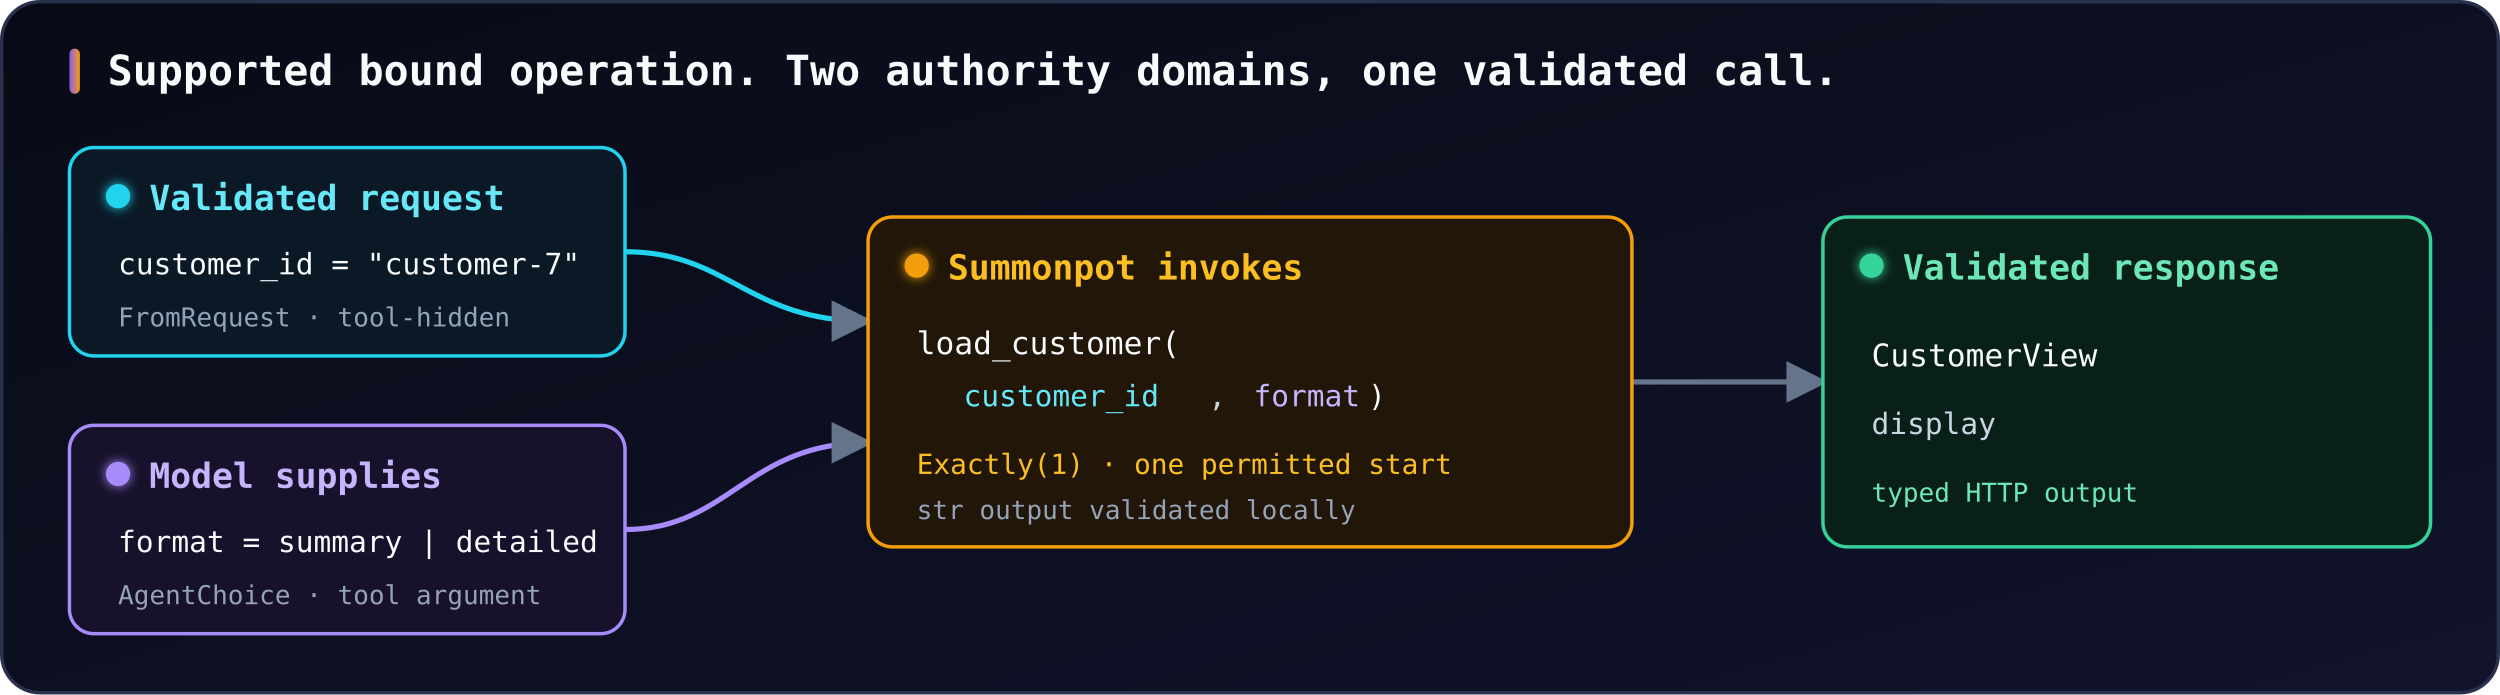
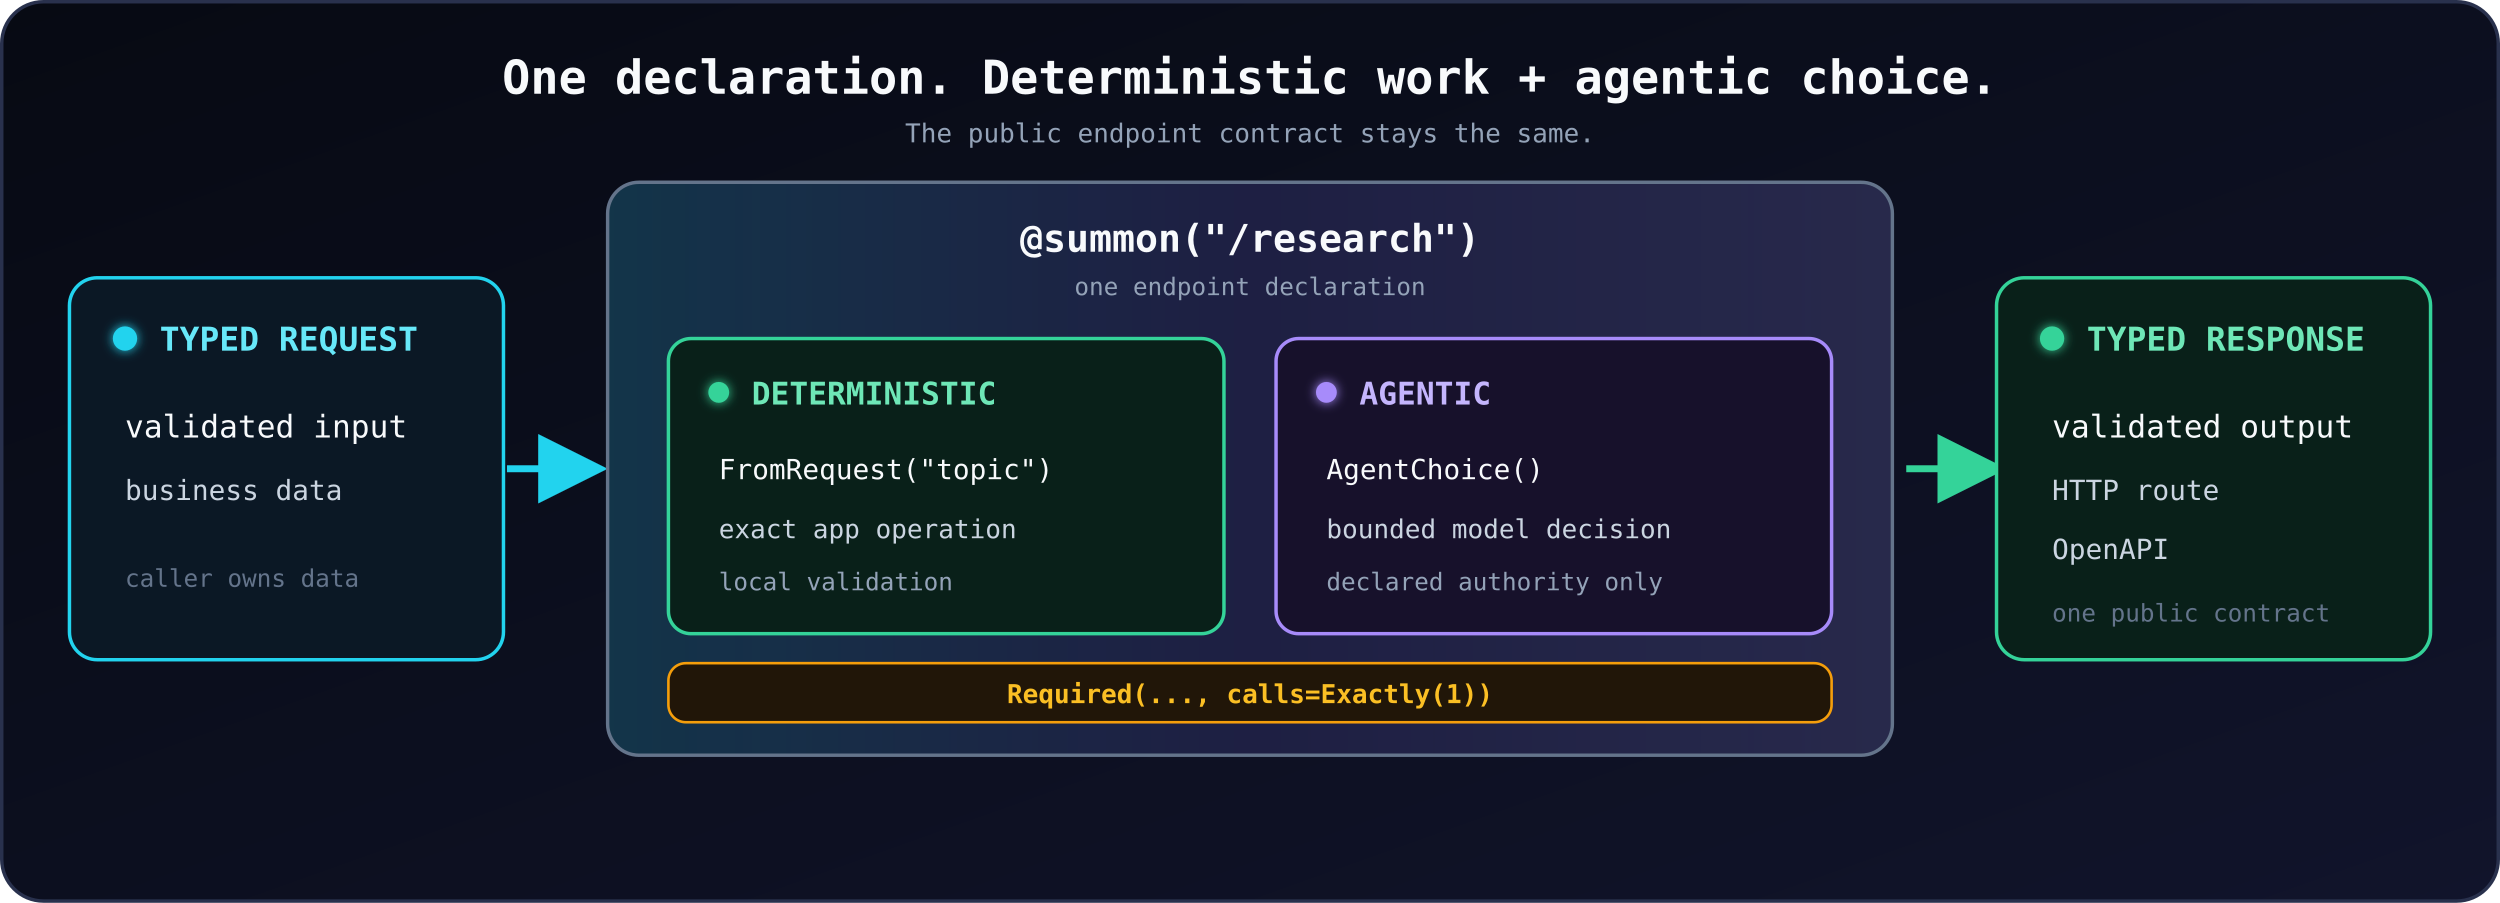
- <svg xmlns="http://www.w3.org/2000/svg" width="1440" height="400" viewBox="0 0 1440 400" role="img" aria-labelledby="title desc">
+ <svg xmlns="http://www.w3.org/2000/svg" width="1440" height="520" viewBox="0 0 1440 520" role="img" aria-labelledby="title desc">
  <defs>
    <linearGradient id="background" x1="0" y1="0" x2="1" y2="1">
-       <stop offset="0" stop-color="#080b16" />
+       <stop offset="0" stop-color="#070a13" />
      <stop offset="1" stop-color="#11142b" />
    </linearGradient>
-     <linearGradient id="accent" x1="0" y1="0" x2="1" y2="0">
-       <stop offset="0" stop-color="#8b5cf6" />
-       <stop offset="1" stop-color="#f59e0b" />
+     <linearGradient id="declaration" x1="0" y1="0" x2="1" y2="0">
+       <stop offset="0" stop-color="#22d3ee" stop-opacity="0.16" />
+       <stop offset="0.5" stop-color="#8b5cf6" stop-opacity="0.12" />
+       <stop offset="1" stop-color="#a78bfa" stop-opacity="0.16" />
    </linearGradient>
-     <filter id="glow" x="-50%" y="-50%" width="200%" height="200%">
+     <filter id="glow" x="-80%" y="-80%" width="260%" height="260%">
      <feGaussianBlur stdDeviation="3" result="blur" />
      <feMerge>
        <feMergeNode in="blur" />
        <feMergeNode in="SourceGraphic" />
      </feMerge>
    </filter>
-     <marker id="arrow" markerWidth="8" markerHeight="8" refX="7" refY="4" orient="auto">
-       <path d="M0,0 L8,4 L0,8 Z" fill="#64748b" />
+     <marker id="arrow-cyan" markerWidth="10" markerHeight="10" refX="8" refY="5" orient="auto">
+       <path d="M0,0 L10,5 L0,10 Z" fill="#22d3ee" />
+     </marker>
+     <marker id="arrow-green" markerWidth="10" markerHeight="10" refX="8" refY="5" orient="auto">
+       <path d="M0,0 L10,5 L0,10 Z" fill="#34d399" />
    </marker>
  </defs>
-   <rect x="1" y="1" width="1438" height="398" rx="22" fill="url(#background)" stroke="#29314d" stroke-width="2" />
-   <rect x="40" y="28" width="6" height="26" rx="3" fill="url(#accent)" />
-   <text x="62" y="49" fill="#f8fafc" font-family="ui-monospace, SFMono-Regular, Menlo, Consolas, monospace" font-size="24" font-weight="700">Supported bound operation. Two authority domains, one validated call.</text>
-   <path d="M360 145 C420 145 430 185 500 185" fill="none" stroke="#22d3ee" stroke-width="3" marker-end="url(#arrow)" />
-   <path d="M360 305 C420 305 430 255 500 255" fill="none" stroke="#a78bfa" stroke-width="3" marker-end="url(#arrow)" />
-   <path d="M940 220 H1050" stroke="#64748b" stroke-width="3" marker-end="url(#arrow)" />
+   <rect x="1" y="1" width="1438" height="518" rx="24" fill="url(#background)" stroke="#29314d" stroke-width="2" />
+   <path d="M292 270 H342" fill="none" stroke="#22d3ee" stroke-width="4" marker-end="url(#arrow-cyan)" />
+   <path d="M1098 270 H1148" fill="none" stroke="#34d399" stroke-width="4" marker-end="url(#arrow-green)" />
+   <text x="720" y="54" text-anchor="middle" fill="#f8fafc" font-family="ui-monospace, SFMono-Regular, Menlo, Consolas, monospace" font-size="27" font-weight="700">One declaration. Deterministic work + agentic choice.</text>
+   <text x="720" y="82" text-anchor="middle" fill="#94a3b8" font-family="ui-monospace, SFMono-Regular, Menlo, Consolas, monospace" font-size="15">The public endpoint contract stays the same.</text>
  <g>
-     <rect x="40" y="85" width="320" height="120" rx="14" fill="#0b1825" stroke="#22d3ee" stroke-width="2" />
-     <circle cx="68" cy="113" r="7" fill="#22d3ee" filter="url(#glow)" />
-     <text x="86" y="121" fill="#67e8f9" font-family="ui-monospace, SFMono-Regular, Menlo, Consolas, monospace" font-size="20" font-weight="700">Validated request</text>
-     <text x="68" y="158" fill="#f8fafc" font-family="ui-monospace, SFMono-Regular, Menlo, Consolas, monospace" font-size="17">customer_id = "customer-7"</text>
-     <text x="68" y="188" fill="#94a3b8" font-family="ui-monospace, SFMono-Regular, Menlo, Consolas, monospace" font-size="15">FromRequest · tool-hidden</text>
+     <rect x="40" y="160" width="250" height="220" rx="16" fill="#0b1825" stroke="#22d3ee" stroke-width="2" />
+     <circle cx="72" cy="195" r="7" fill="#22d3ee" filter="url(#glow)" />
+     <text x="92" y="202" fill="#67e8f9" font-family="ui-monospace, SFMono-Regular, Menlo, Consolas, monospace" font-size="19" font-weight="700">TYPED REQUEST</text>
+     <text x="72" y="252" fill="#f8fafc" font-family="ui-monospace, SFMono-Regular, Menlo, Consolas, monospace" font-size="18">validated input</text>
+     <text x="72" y="288" fill="#cbd5e1" font-family="ui-monospace, SFMono-Regular, Menlo, Consolas, monospace" font-size="16">business data</text>
+     <text x="72" y="338" fill="#64748b" font-family="ui-monospace, SFMono-Regular, Menlo, Consolas, monospace" font-size="14">caller owns data</text>
  </g>
  <g>
-     <rect x="40" y="245" width="320" height="120" rx="14" fill="#17112b" stroke="#a78bfa" stroke-width="2" />
-     <circle cx="68" cy="273" r="7" fill="#a78bfa" filter="url(#glow)" />
-     <text x="86" y="281" fill="#c4b5fd" font-family="ui-monospace, SFMono-Regular, Menlo, Consolas, monospace" font-size="20" font-weight="700">Model supplies</text>
-     <text x="68" y="318" fill="#f8fafc" font-family="ui-monospace, SFMono-Regular, Menlo, Consolas, monospace" font-size="17">format = summary | detailed</text>
-     <text x="68" y="348" fill="#94a3b8" font-family="ui-monospace, SFMono-Regular, Menlo, Consolas, monospace" font-size="15">AgentChoice · tool argument</text>
+     <rect x="350" y="105" width="740" height="330" rx="18" fill="#0f172a" stroke="#64748b" stroke-width="2" />
+     <rect x="351" y="106" width="738" height="328" rx="17" fill="url(#declaration)" />
+     <text x="720" y="145" text-anchor="middle" fill="#f8fafc" font-family="ui-monospace, SFMono-Regular, Menlo, Consolas, monospace" font-size="22" font-weight="700">@summon("/research")</text>
+     <text x="720" y="170" text-anchor="middle" fill="#94a3b8" font-family="ui-monospace, SFMono-Regular, Menlo, Consolas, monospace" font-size="14">one endpoint declaration</text>
+     <rect x="385" y="195" width="320" height="170" rx="13" fill="#092019" stroke="#34d399" stroke-width="2" />
+     <circle cx="414" cy="226" r="6" fill="#34d399" filter="url(#glow)" />
+     <text x="433" y="233" fill="#6ee7b7" font-family="ui-monospace, SFMono-Regular, Menlo, Consolas, monospace" font-size="18" font-weight="700">DETERMINISTIC</text>
+     <text x="414" y="276" fill="#f8fafc" font-family="ui-monospace, SFMono-Regular, Menlo, Consolas, monospace" font-size="16">FromRequest("topic")</text>
+     <text x="414" y="310" fill="#cbd5e1" font-family="ui-monospace, SFMono-Regular, Menlo, Consolas, monospace" font-size="15">exact app operation</text>
+     <text x="414" y="340" fill="#94a3b8" font-family="ui-monospace, SFMono-Regular, Menlo, Consolas, monospace" font-size="14">local validation</text>
+     <rect x="735" y="195" width="320" height="170" rx="13" fill="#17112b" stroke="#a78bfa" stroke-width="2" />
+     <circle cx="764" cy="226" r="6" fill="#a78bfa" filter="url(#glow)" />
+     <text x="783" y="233" fill="#c4b5fd" font-family="ui-monospace, SFMono-Regular, Menlo, Consolas, monospace" font-size="18" font-weight="700">AGENTIC</text>
+     <text x="764" y="276" fill="#f8fafc" font-family="ui-monospace, SFMono-Regular, Menlo, Consolas, monospace" font-size="16">AgentChoice()</text>
+     <text x="764" y="310" fill="#cbd5e1" font-family="ui-monospace, SFMono-Regular, Menlo, Consolas, monospace" font-size="15">bounded model decision</text>
+     <text x="764" y="340" fill="#94a3b8" font-family="ui-monospace, SFMono-Regular, Menlo, Consolas, monospace" font-size="14">declared authority only</text>
+     <rect x="385" y="382" width="670" height="34" rx="10" fill="#211608" stroke="#f59e0b" stroke-width="1.5" />
+     <text x="720" y="405" text-anchor="middle" fill="#fbbf24" font-family="ui-monospace, SFMono-Regular, Menlo, Consolas, monospace" font-size="15" font-weight="700">Required(..., calls=Exactly(1))</text>
  </g>
  <g>
-     <rect x="500" y="125" width="440" height="190" rx="14" fill="#211608" stroke="#f59e0b" stroke-width="2" />
-     <circle cx="528" cy="153" r="7" fill="#f59e0b" filter="url(#glow)" />
-     <text x="546" y="161" fill="#fbbf24" font-family="ui-monospace, SFMono-Regular, Menlo, Consolas, monospace" font-size="20" font-weight="700">Summonpot invokes</text>
-     <text x="528" y="204" fill="#f8fafc" font-family="ui-monospace, SFMono-Regular, Menlo, Consolas, monospace" font-size="18">load_customer(</text>
-     <text x="555" y="234" fill="#67e8f9" font-family="ui-monospace, SFMono-Regular, Menlo, Consolas, monospace" font-size="17">customer_id</text>
-     <text x="696" y="234" fill="#cbd5e1" font-family="ui-monospace, SFMono-Regular, Menlo, Consolas, monospace" font-size="17">,</text>
-     <text x="722" y="234" fill="#c4b5fd" font-family="ui-monospace, SFMono-Regular, Menlo, Consolas, monospace" font-size="17">format</text>
-     <text x="788" y="234" fill="#f8fafc" font-family="ui-monospace, SFMono-Regular, Menlo, Consolas, monospace" font-size="17">)</text>
-     <text x="528" y="273" fill="#fbbf24" font-family="ui-monospace, SFMono-Regular, Menlo, Consolas, monospace" font-size="16">Exactly(1) · one permitted start</text>
-     <text x="528" y="299" fill="#94a3b8" font-family="ui-monospace, SFMono-Regular, Menlo, Consolas, monospace" font-size="15">str output validated locally</text>
-   </g>
-   <g>
-     <rect x="1050" y="125" width="350" height="190" rx="14" fill="#092019" stroke="#34d399" stroke-width="2" />
-     <circle cx="1078" cy="153" r="7" fill="#34d399" filter="url(#glow)" />
-     <text x="1096" y="161" fill="#6ee7b7" font-family="ui-monospace, SFMono-Regular, Menlo, Consolas, monospace" font-size="20" font-weight="700">Validated response</text>
-     <text x="1078" y="211" fill="#f8fafc" font-family="ui-monospace, SFMono-Regular, Menlo, Consolas, monospace" font-size="18">CustomerView</text>
-     <text x="1078" y="250" fill="#cbd5e1" font-family="ui-monospace, SFMono-Regular, Menlo, Consolas, monospace" font-size="17">display</text>
-     <text x="1078" y="289" fill="#6ee7b7" font-family="ui-monospace, SFMono-Regular, Menlo, Consolas, monospace" font-size="15">typed HTTP output</text>
+     <rect x="1150" y="160" width="250" height="220" rx="16" fill="#092019" stroke="#34d399" stroke-width="2" />
+     <circle cx="1182" cy="195" r="7" fill="#34d399" filter="url(#glow)" />
+     <text x="1202" y="202" fill="#6ee7b7" font-family="ui-monospace, SFMono-Regular, Menlo, Consolas, monospace" font-size="19" font-weight="700">TYPED RESPONSE</text>
+     <text x="1182" y="252" fill="#f8fafc" font-family="ui-monospace, SFMono-Regular, Menlo, Consolas, monospace" font-size="18">validated output</text>
+     <text x="1182" y="288" fill="#cbd5e1" font-family="ui-monospace, SFMono-Regular, Menlo, Consolas, monospace" font-size="16">HTTP route</text>
+     <text x="1182" y="322" fill="#cbd5e1" font-family="ui-monospace, SFMono-Regular, Menlo, Consolas, monospace" font-size="16">OpenAPI</text>
+     <text x="1182" y="358" fill="#64748b" font-family="ui-monospace, SFMono-Regular, Menlo, Consolas, monospace" font-size="14">one public contract</text>
  </g>
</svg>
